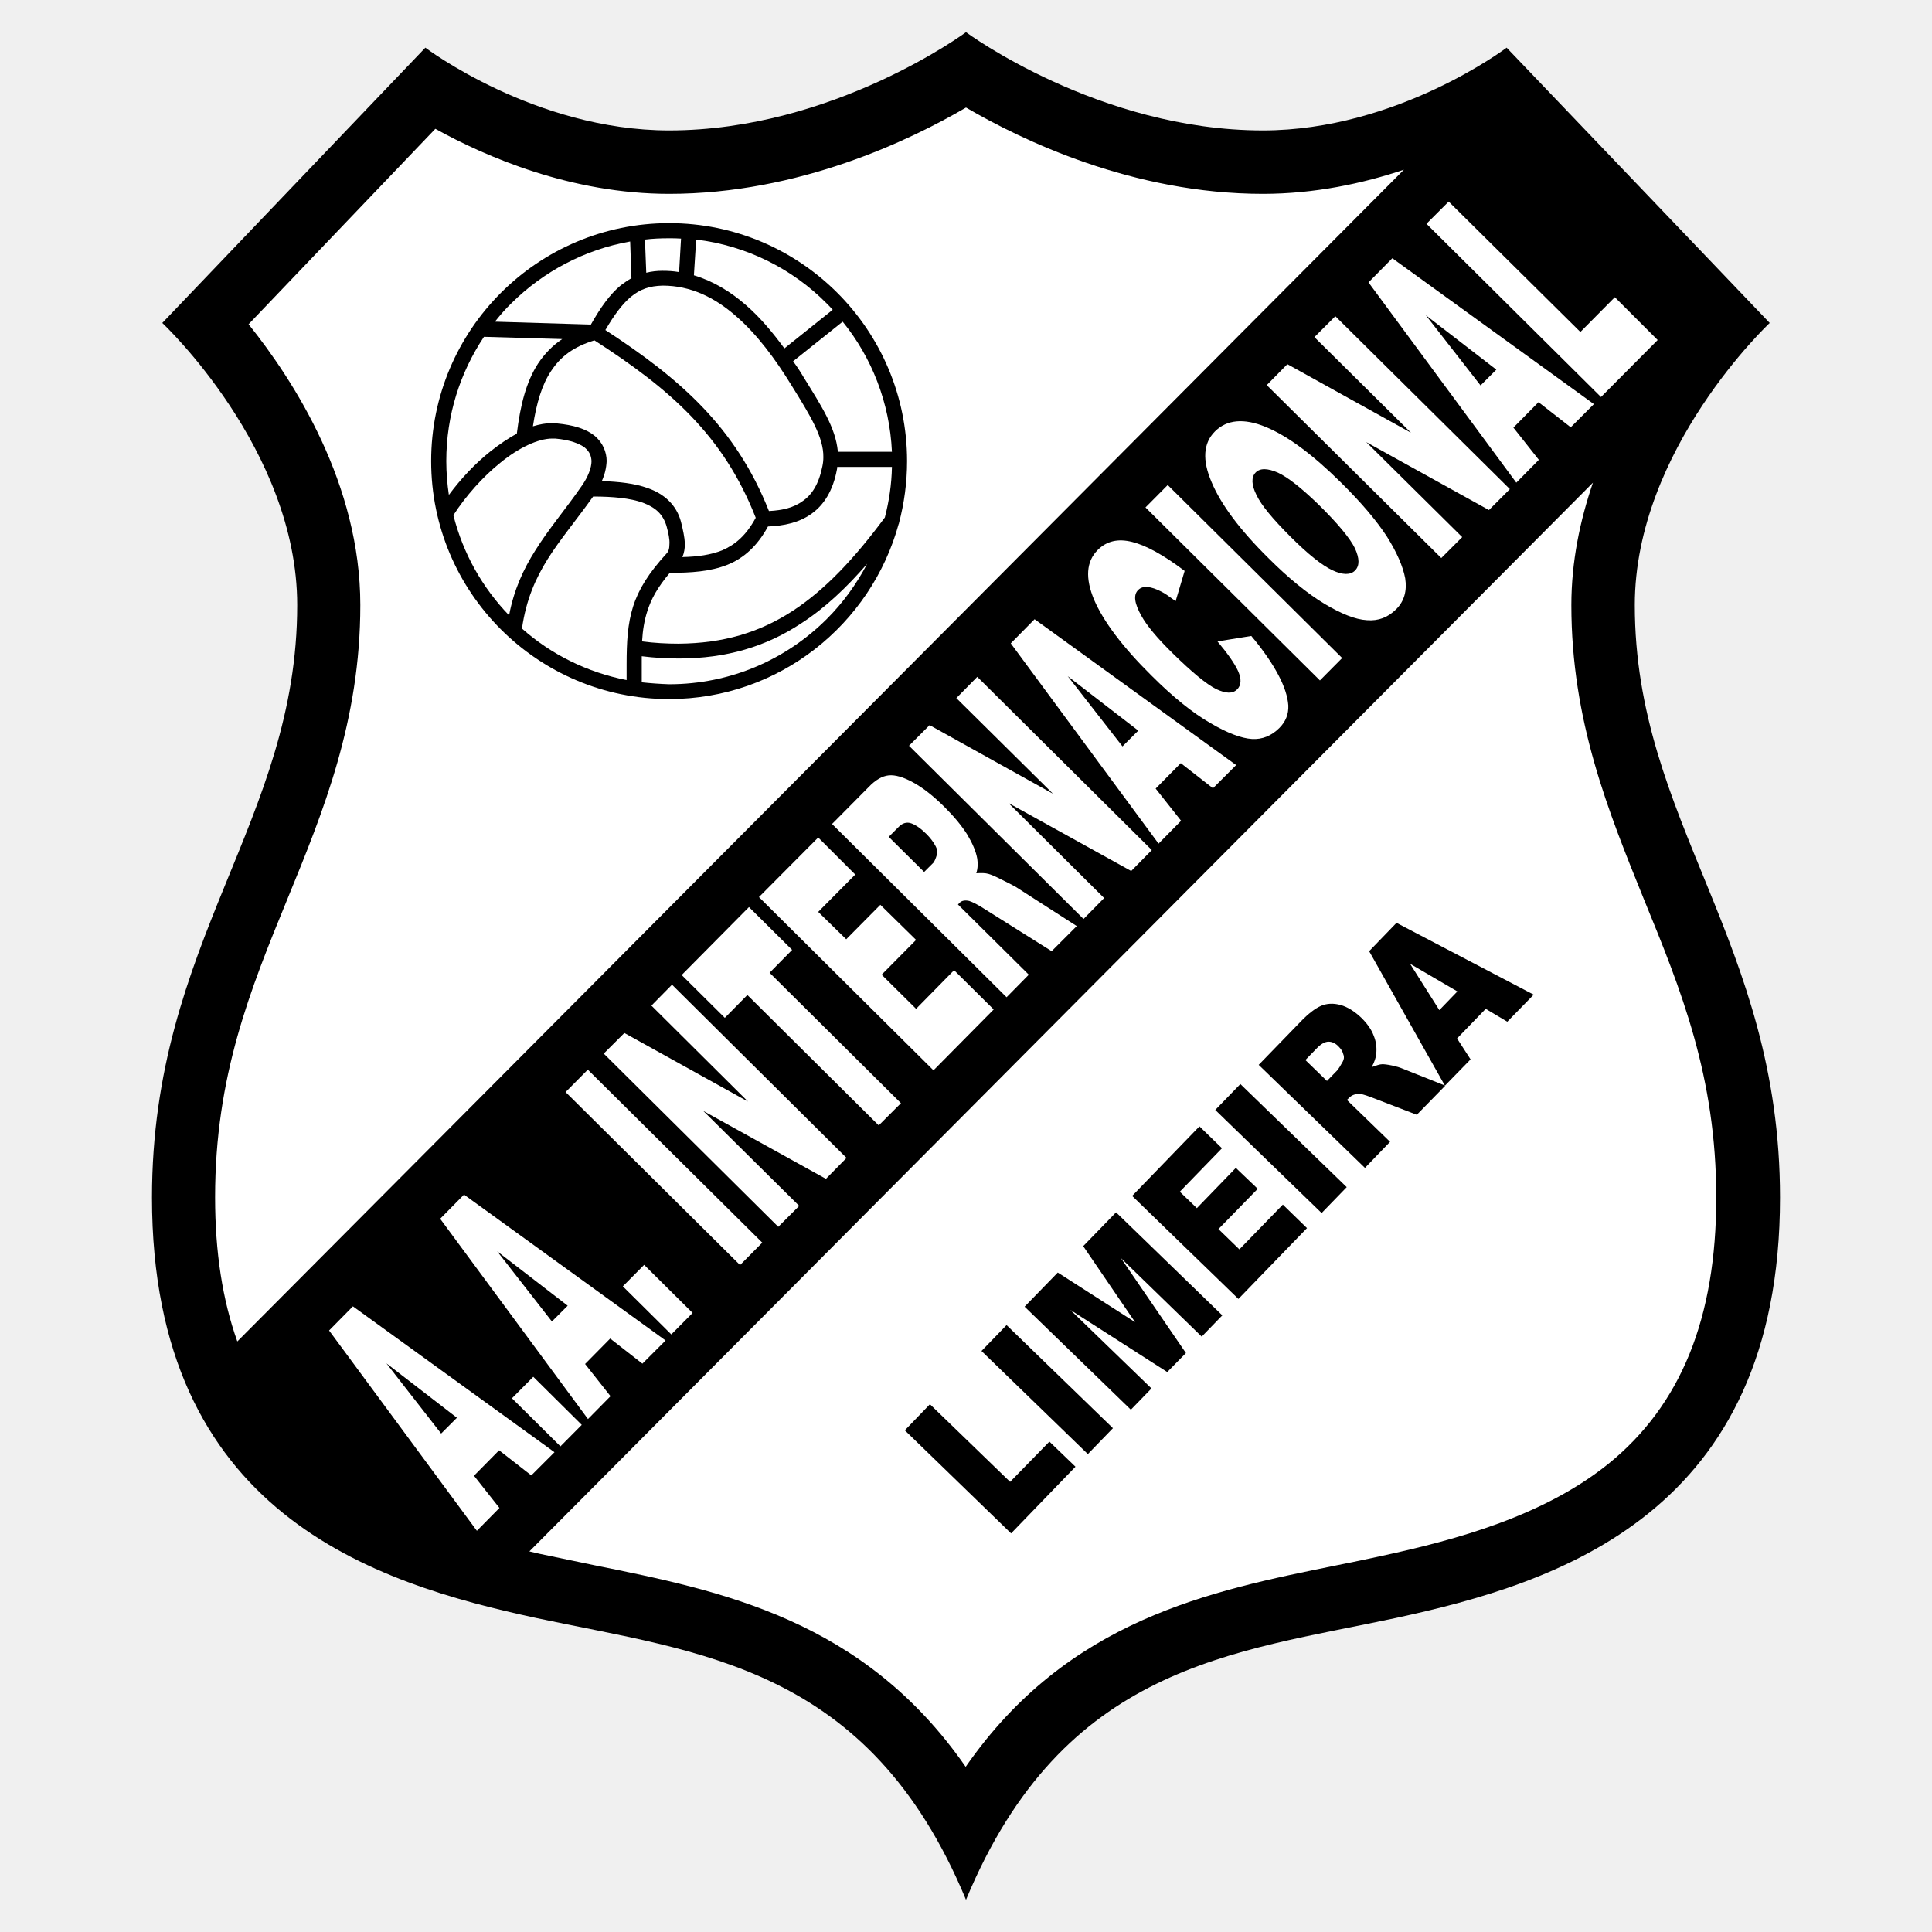
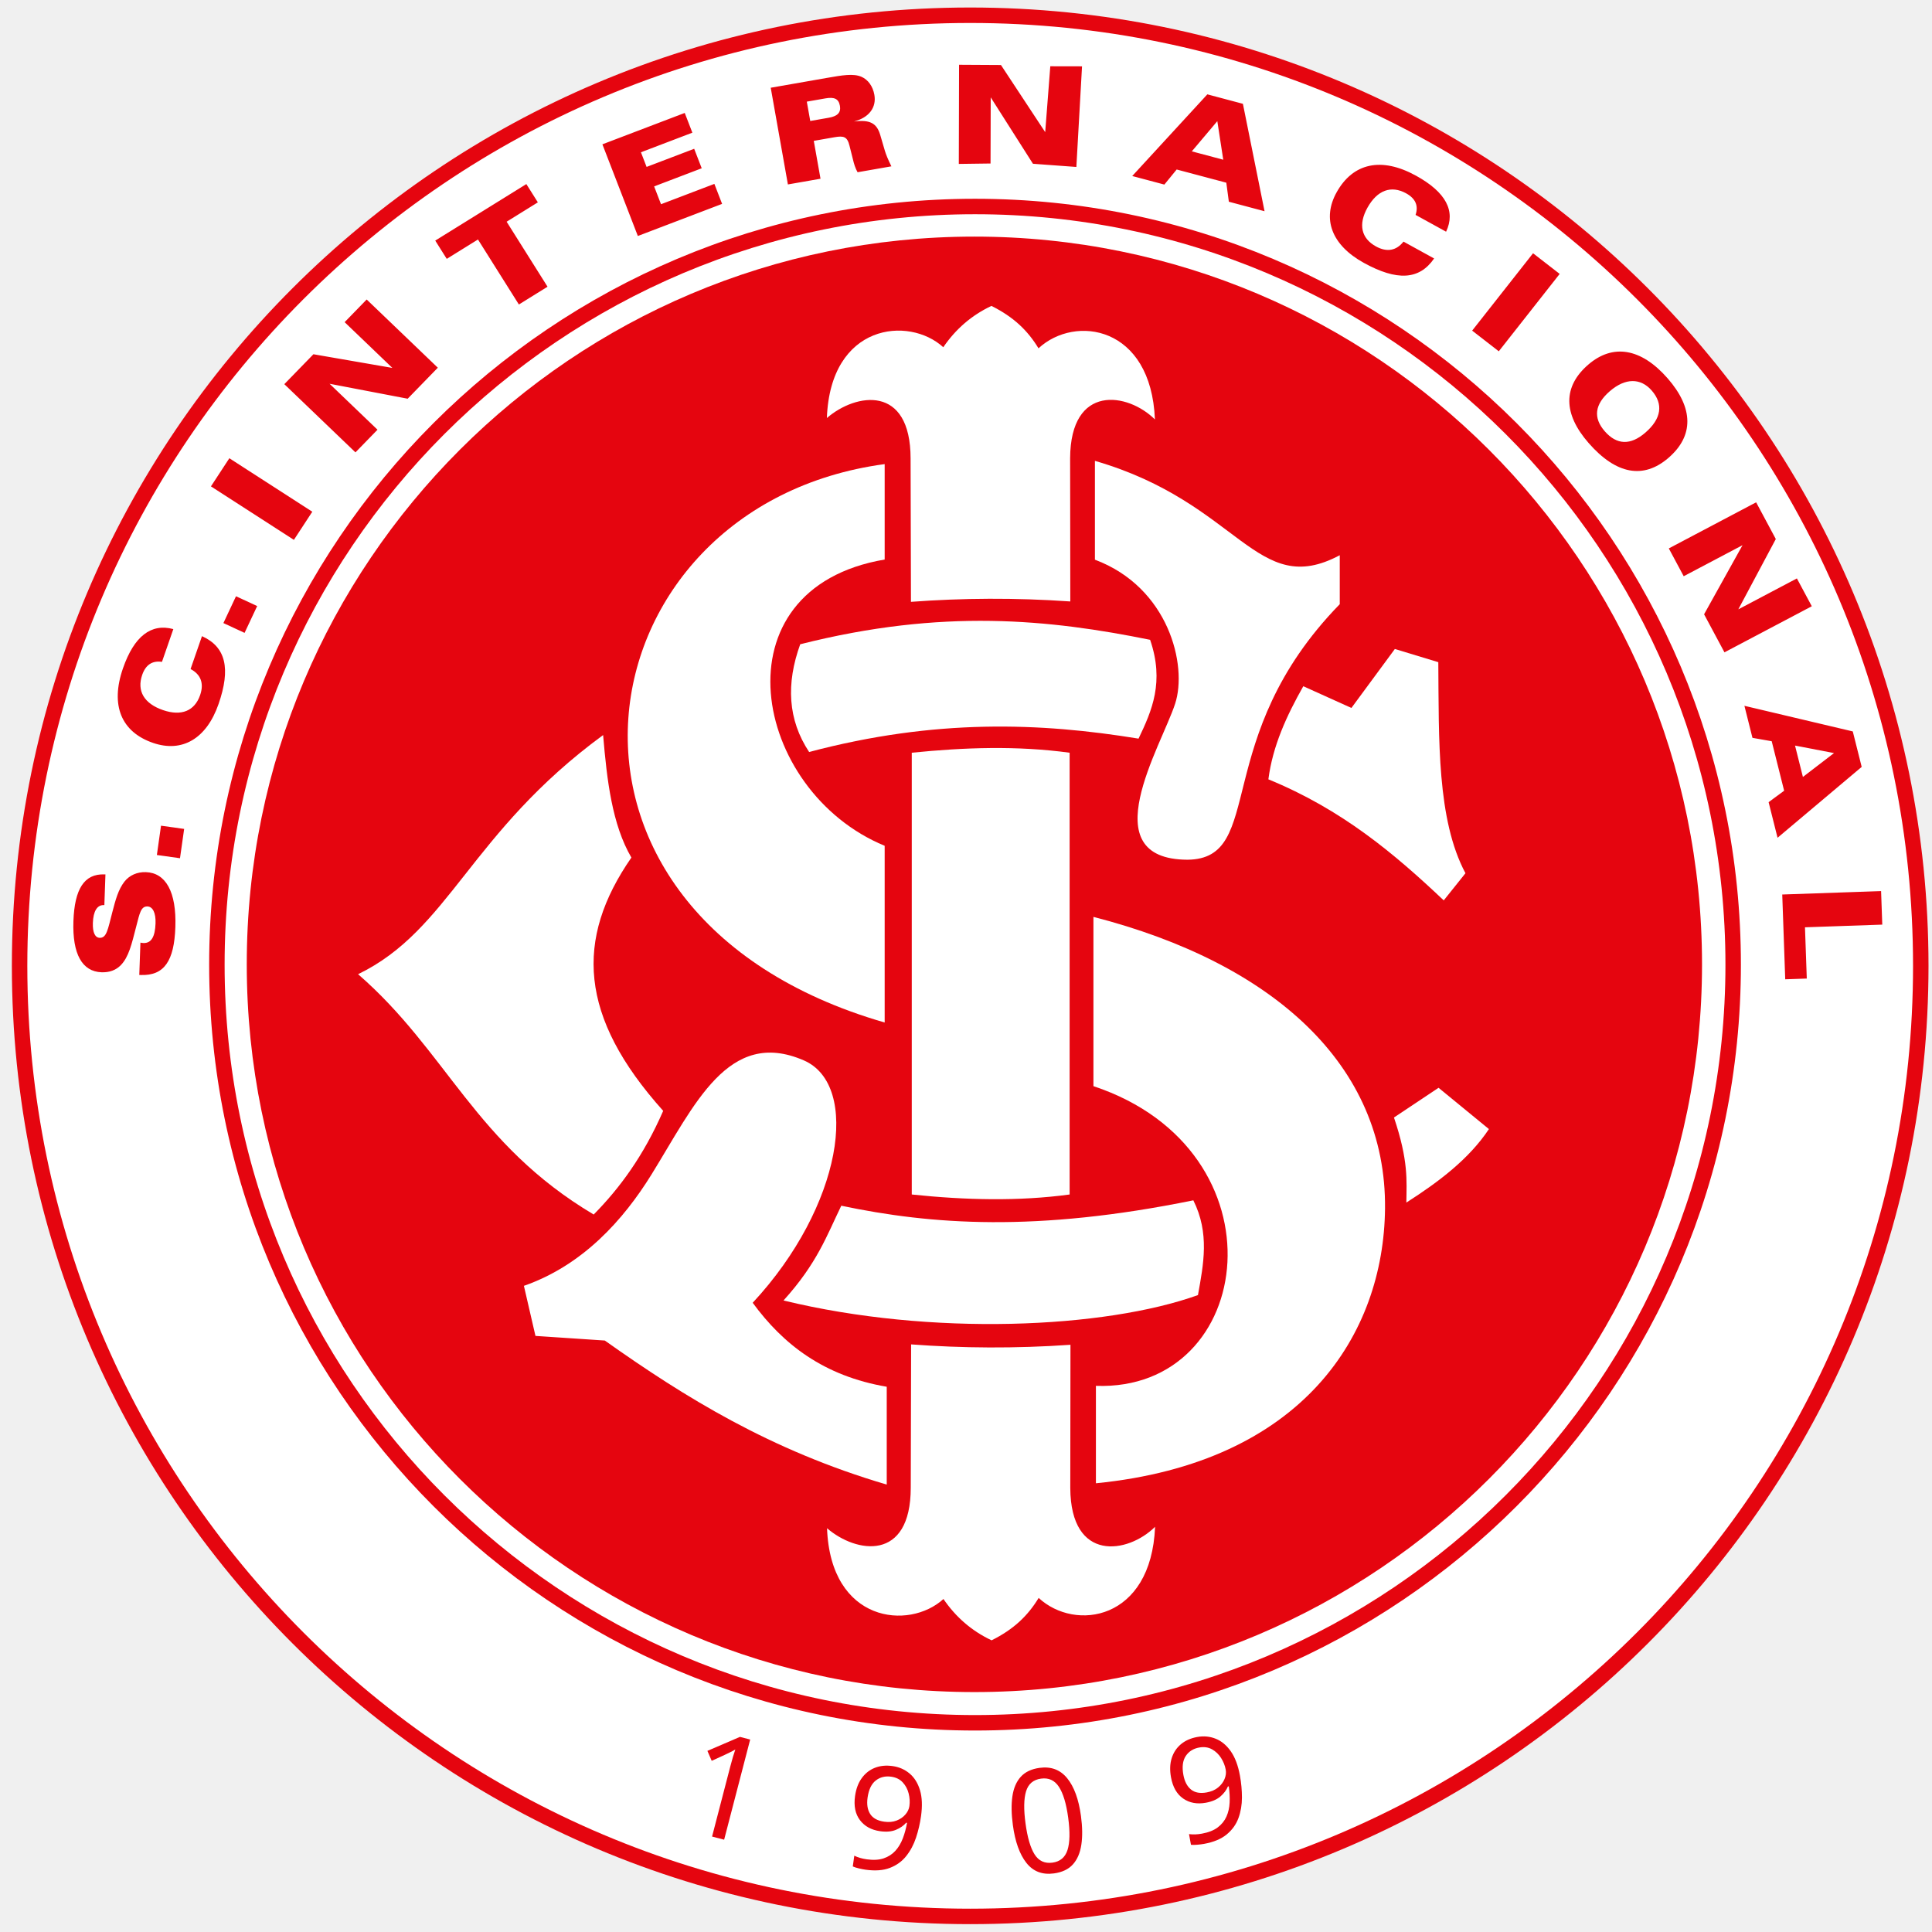
- <svg xmlns="http://www.w3.org/2000/svg" version="1.1" id="Layer_1" x="0px" y="0px" viewBox="0 0 600 600" style="enable-background:new 0 0 600 600;" xml:space="preserve">
-   <style type="text/css">
- 	.st0{fill:#FFFFFF;}
- </style>
-   <g>
-     <path d="M300,10c0,0,41.2,30.5,92.2,30.5c41.8,0,75.7-25.7,75.7-25.7l81.7,85.5c0,0-41.9,39.2-41.9,87.6   c0,67.2,45.1,104.4,45.1,184c0,98.2-69,119.7-119.4,130.6C382.9,513.3,330.3,517,300,590c-30.3-73-82.9-76.7-133.4-87.5   c-50.5-10.9-119.4-32.4-119.4-130.6c0-79.6,45.1-116.8,45.1-184c0-48.4-41.9-87.6-41.9-87.6l81.7-85.5c0,0,33.9,25.7,75.7,25.7   C258.8,40.5,300,10,300,10" />
-     <path class="st0" d="M392.2,60.2c-40.4,0-74.9-16.7-92.2-26.8c-17.3,10.1-51.8,26.8-92.2,26.8c-30.4,0-56.9-11.5-72.6-20.2   l-58,60.7c14.2,17.7,34.7,49.7,34.7,87.2c0,36-11.5,64.1-22.6,91.2c-11.6,28.3-22.5,55.1-22.5,92.7c0,17.1,2.3,31.9,6.9,44.8   L436,52.7C423.2,57,408.2,60.2,392.2,60.2z" />
-     <path class="st0" d="M488,187.9c0-13.5,2.7-26.3,6.7-38L164.4,481.8c2.1,0.5,4.2,1,6.3,1.4c4.6,1,9.3,1.9,13.9,2.9   c39.6,8,83.5,16.8,115.3,62.6c31.8-45.8,75.8-54.6,115.3-62.6c4.6-0.9,9.3-1.9,13.9-2.9c23.6-5.1,50.4-12.5,70.4-28.6   c22.5-18.2,33.5-45.2,33.5-82.7c0-37.6-10.9-64.4-22.5-92.7C499.5,252,488,223.9,488,187.9z" />
-     <path d="M279.2,162.4c1.6-6.1,2.5-12.5,2.5-19.2c0-40.8-33.1-73.9-73.9-73.9c-40.8,0-73.9,33.1-73.9,73.9   c0,40.8,33.1,73.9,73.9,73.9c34.1,0,62.7-23.1,71.3-54.4C279.2,162.6,279.2,162.5,279.2,162.4L279.2,162.4z" />
-     <path class="st0" d="M138.6,143.2c0-14.3,4.3-27.5,11.7-38.6l24.3,0.7c-3,2-5.5,4.6-7.5,7.6c-3.7,5.7-5.5,12.9-6.6,21.8   c-2.7,1.4-5.4,3.3-8.1,5.4c-4.8,3.8-9.3,8.6-13,13.6C138.9,150.3,138.6,146.8,138.6,143.2z" />
-     <path class="st0" d="M260.2,140.2c-0.7-7.4-5.1-14.1-10.6-23c-1-1.7-2.1-3.4-3.3-5l15.4-12.3c9,11.1,14.6,25.1,15.3,40.4H260.2z" />
-     <path class="st0" d="M211.5,162.1c-1.4-5.4-5.4-8.8-10.3-10.5c-4.1-1.5-9-2-14.3-2.2c0.9-2,1.4-4,1.5-6.2c0-2.8-1.2-5.8-3.8-7.9   c-2.6-2.1-6.4-3.3-11.7-3.8c-0.4,0-0.9-0.1-1.4-0.1c-2,0-4,0.4-6,1c1.1-7.2,2.8-12.9,5.6-17.1c3-4.6,7-7.6,13.5-9.6   c23.6,15.2,40.1,29.6,50.1,55.1c-3,5.5-6.3,8.3-10.4,10.1c-3.5,1.4-7.6,2-12.4,2.1c0.6-1.3,0.8-2.8,0.8-4.2   C212.6,166.8,212.1,164.5,211.5,162.1z" />
-     <path class="st0" d="M196.6,188.4c-1.7,5.4-2,11-2,18c0,1.5,0,3.1,0,4.8c-12.3-2.4-23.5-8-32.5-16c1.3-9,4.2-15.5,8-21.6   c3.9-6.2,8.9-12.1,14.1-19.4c6.1,0,11.5,0.5,15.4,1.9c4,1.5,6.3,3.6,7.4,7.3c0.6,2.2,1,4.1,0.9,5.5c0,1.5-0.3,2.4-0.9,3   C201.5,177.9,198.3,183,196.6,188.4z" />
-     <path class="st0" d="M171.5,136.2c0.3,0,0.6,0,0.9,0c4.7,0.4,7.6,1.6,9.2,2.8c1.5,1.3,2,2.5,2.1,4.2c0,2.1-1.1,4.9-2.9,7.5   c-5.1,7.4-10.3,13.4-14.6,20.3c-3.6,5.7-6.6,12.1-8.1,20.1c-8.3-8.6-14.3-19.2-17.3-31.1c3.8-5.9,9.1-11.9,14.6-16.3   C161,139.1,167.1,136.2,171.5,136.2z" />
-     <path class="st0" d="M238.8,158.7c-10.3-26-27.6-41.1-50.8-56.2c2.8-4.8,5.3-8.1,7.9-10.3c2.9-2.4,5.8-3.4,9.9-3.5   c8.7,0,16.2,3.7,22.8,9.5c6.6,5.7,12.3,13.5,17.1,21.3c6.1,9.8,10.1,16.4,10,22.5c0,0.9-0.1,1.9-0.3,2.8c-1.1,5.5-3.2,8.8-6.1,10.8   C246.6,157.6,243.1,158.5,238.8,158.7z" />
-     <path class="st0" d="M243.6,108.2c-3.6-4.9-7.5-9.6-12-13.5c-4.7-4.1-10.1-7.4-16.1-9.2l0.7-11.1c15.7,1.9,29.9,9.1,40.5,19.8   c0.6,0.6,1.3,1.3,1.9,2L243.6,108.2z" />
-     <path class="st0" d="M210.9,84.5c-1.7-0.3-3.4-0.4-5.2-0.4c-1.7,0-3.4,0.2-5,0.6l-0.4-10.3c2.4-0.3,4.9-0.4,7.4-0.4   c1.3,0,2.5,0,3.8,0.1L210.9,84.5z" />
-     <path class="st0" d="M195.7,75l0.4,11.4c-1.1,0.6-2.2,1.4-3.3,2.2c-3.4,2.8-6.3,6.9-9.3,12.2l-29.8-0.9c1.6-2,3.3-4,5.2-5.8   C168.7,84.4,181.5,77.5,195.7,75z" />
-     <path class="st0" d="M199.3,211.9c0-2,0-3.8,0-5.6c0-0.9,0-1.7,0-2.5c4,0.5,7.8,0.7,11.5,0.7c0,0,0,0,0.1,0   c14.7,0,27-3.7,37.9-10.9c7.3-4.7,14-11,20.5-18.5c-3.3,6.3-7.5,12.1-12.5,17.1c-12.5,12.5-29.8,20.3-49,20.3   C204.9,212.4,202.1,212.2,199.3,211.9z" />
-     <path class="st0" d="M246.2,189.7c-10.3,6.7-21.5,10.1-35.5,10.2c-3.6,0-7.4-0.2-11.3-0.7c0.2-3.5,0.7-6.5,1.6-9.3   c1.2-3.9,3.3-7.6,7-12c6.6,0,12.6-0.4,17.9-2.5c5-2,9.3-5.8,12.6-11.9c5-0.2,9.6-1.2,13.3-3.8c4.1-2.8,6.9-7.4,8.1-13.8   c0.1-0.3,0.1-0.6,0.1-0.9H277c-0.1,5.4-0.9,10.7-2.2,15.7C265.4,173.4,256.3,183.1,246.2,189.7z" />
-     <rect x="199.6" y="393" transform="matrix(0.7042 -0.71 0.71 0.7042 -226.164 264.4542)" class="st0" width="9.4" height="21.2" />
-     <polygon class="st0" points="408.2,104.7 438.2,134.4 399.8,113.1 393.4,119.6 447.6,173.3 454.1,166.8 424.3,137.3 462.4,158.4    468.9,151.9 414.7,98.2  " />
-     <path class="st0" d="M136.7,378.5l45.9,62.2l7-7.1l-7.9-10l7.8-7.9l10,7.8l7.2-7.2l-62.6-45.3L136.7,378.5z M176.3,405.5l-4.9,4.9   l-17-21.8L176.3,405.5z" />
-     <polygon class="st0" points="246,295 232.6,281.7 211.7,302.8 225.1,316.1 232.1,309 272.9,349.5 279.8,342.6 239,302.1  " />
-     <polygon class="st0" points="202.3,312.3 232.3,342.1 193.9,320.8 187.5,327.2 241.7,381 248.2,374.5 218.4,345 256.5,366.1    262.9,359.6 208.7,305.8  " />
-     <path class="st0" d="M102.2,413.2l45.9,62.2l7-7.1l-7.9-10l7.8-7.9l10,7.8l7.2-7.2l-62.6-45.3L102.2,413.2z M141.9,440.3l-4.9,4.9   l-17-21.8L141.9,440.3z" />
-     <rect x="165.1" y="427.8" transform="matrix(0.7041 -0.7101 0.7101 0.7041 -261.0343 250.2763)" class="st0" width="9.4" height="21.2" />
-     <rect x="201.3" y="324.4" transform="matrix(0.7041 -0.7101 0.7101 0.7041 -196.4417 253.6825)" class="st0" width="9.8" height="76.3" />
-     <rect x="381.4" y="142.8" transform="matrix(0.7042 -0.71 0.71 0.7042 -14.2278 327.8192)" class="st0" width="9.8" height="76.3" />
-     <path class="st0" d="M313.9,199.8l45.9,62.2l7-7.1l-7.9-10l7.8-7.9l10,7.8l7.2-7.2l-62.6-45.3L313.9,199.8z M353.5,226.9l-4.9,4.9   l-17-21.8L353.5,226.9z" />
-     <path class="st0" d="M397,209.6c-1.9-3.6-4.7-7.7-8.4-12.1l-10.5,1.7c3.1,3.7,5.3,6.8,6.4,9.2c1.1,2.5,1,4.4-0.3,5.7   c-1.4,1.4-3.5,1.3-6.5-0.1c-3-1.5-7.5-5.2-13.5-11.1c-4.9-4.8-8.1-8.7-9.7-11.6c-2.2-3.9-2.6-6.6-1-8.1c0.7-0.7,1.6-1,2.9-0.9   c1.2,0.1,2.7,0.6,4.4,1.5c1,0.5,2.4,1.5,4.3,2.9l2.8-9.4c-6.5-4.9-11.9-7.9-16.3-9c-4.4-1.1-7.9-0.3-10.7,2.5   c-3.6,3.6-3.9,8.8-1.1,15.5c2.9,6.7,8.8,14.6,17.8,23.5c6.7,6.7,12.8,11.6,18.2,14.7c5.4,3.2,9.8,4.8,13,5c3.2,0.2,6.1-1,8.5-3.4   c2-2,2.9-4.3,2.8-7C399.9,216.3,398.9,213.2,397,209.6z" />
-     <polygon class="st0" points="284.5,313.3 273.8,302.7 284.5,291.9 273.4,281 262.8,291.7 254.1,283.2 265.6,271.6 254.1,260.1    235.7,278.6 289.9,332.4 308.6,313.5 296.3,301.3  " />
-     <path class="st0" d="M430.7,166.6c-3.2-4.9-7.9-10.5-14.3-16.8c-8.7-8.6-16.5-14.4-23.3-17.2c-6.8-2.8-12.1-2.3-15.8,1.4   c-3.6,3.6-4,8.9-1,15.8c2.9,6.9,8.8,14.8,17.6,23.5c6.3,6.3,12.1,11,17.4,14.2c5.2,3.1,9.6,4.9,13.2,5.1c3.6,0.3,6.6-0.9,9.1-3.4   c2.5-2.5,3.4-5.7,2.8-9.6C435.7,175.9,433.8,171.5,430.7,166.6z M420.8,177.2c-1.4,1.4-3.8,1.4-7-0.1c-3.2-1.5-7.6-5-13-10.4   c-5.5-5.5-9.1-9.8-10.6-13c-1.6-3.2-1.6-5.5-0.3-6.9c1.4-1.5,3.8-1.4,7,0c3.2,1.5,7.3,4.8,12.5,9.8c6.1,6,9.9,10.6,11.4,13.7   C422.2,173.4,422.3,175.7,420.8,177.2z" />
-     <path class="st0" d="M310.9,273.1c-1.9-1-3.2-1.5-3.9-1.7c-1-0.3-2.3-0.3-3.8-0.2c0.5-1.6,0.5-3.1,0.3-4.5   c-0.4-2.3-1.5-4.8-3.1-7.5c-1.7-2.7-4-5.5-7-8.5c-3.4-3.4-6.7-6-9.8-7.7c-3.1-1.7-5.6-2.4-7.6-2.2c-2,0.2-4.1,1.4-6.2,3.6   l-11.4,11.5l54.2,53.8l6.9-7l-22-21.8l0.6-0.6c0.6-0.6,1.6-0.8,2.9-0.5c1,0.3,2.8,1.2,5.4,2.9l20.2,12.7l7.8-7.8l-19-12.2   C314.3,274.8,312.8,274,310.9,273.1z M291,265.3c-0.4,1.4-0.8,2.2-1.1,2.6l-2.9,2.9l-11-10.9l3-3c1.2-1.3,2.6-1.7,4-1.2   c1.4,0.5,3,1.6,4.7,3.3c1.2,1.2,2.1,2.4,2.7,3.5C291.1,263.7,291.2,264.6,291,265.3z" />
-     <polygon class="st0" points="501.5,92.3 490.8,103.1 449.9,62.6 443,69.5 497.2,123.3 514.8,105.6  " />
-     <path class="st0" d="M425,87.7l45.9,62.2l7-7.1l-7.9-10l7.8-7.9l10,7.8l7.2-7.2l-62.6-45.3L425,87.7z M464.7,114.8l-4.9,4.9   l-17-21.8L464.7,114.8z" />
-     <polygon class="st0" points="297,216.8 327,246.5 288.7,225.2 282.3,231.6 336.5,285.4 342.9,278.9 313.2,249.4 351.3,270.5    357.7,264 303.5,210.2  " />
-     <polygon points="313.7,460.2 288.8,436.1 281,444.2 314,476.2 334,455.5 325.9,447.7  " />
-     <polygon points="384.9,388 378.4,381.7 390.6,369.2 383.8,362.7 371.7,375.2 366.4,370.1 379.5,356.6 372.5,349.8 351.6,371.4    384.6,403.4 405.9,381.4 398.4,374.1  " />
-     <rect x="319.6" y="408.5" transform="matrix(0.696 -0.7181 0.7181 0.696 -210.9793 364.7532)" width="11.2" height="46" />
-     <polygon points="336.4,387 352.5,410.6 328.5,395.2 318.2,405.8 351.2,437.8 357.6,431.2 332.4,406.8 362.5,426.1 368.3,420.2    348.1,390.7 373.2,415.1 379.6,408.5 346.6,376.5  " />
-     <path d="M433.7,286.6l-8.5,8.8l23.5,41.7l0.1,0l-0.1,0.1l0,0l8-8.2l-4.2-6.5l8.9-9.2l6.7,4l8.2-8.4L433.7,286.6z M447,313.7   l-9.1-14.4l14.7,8.6L447,313.7z" />
-     <rect x="392.2" y="333.7" transform="matrix(0.696 -0.7181 0.7181 0.696 -135.1912 394.0867)" width="11.2" height="46" />
-     <path d="M435.4,331.8c-0.7-0.3-1.7-0.6-3.1-0.9c-1.4-0.3-2.4-0.4-3-0.4c-0.8,0-1.9,0.4-3.3,0.9c0.8-1.5,1.3-2.9,1.4-4.1   c0.2-1.9,0-3.8-0.8-5.7c-0.7-1.9-2-3.7-3.8-5.5c-2.1-2-4.3-3.4-6.5-4c-2.2-0.6-4.3-0.5-6.1,0.3c-1.8,0.8-3.9,2.4-6.3,4.9l-13,13.4   l33,32l7.8-8.1l-13.4-13l0.7-0.7c0.7-0.7,1.6-1.1,2.7-1.2c0.8-0.1,2.1,0.3,4,1l14.3,5.5l8.8-9l-0.1-0.1L435.4,331.8z M417,329.7   c-0.7,1.3-1.3,2.2-1.6,2.6l-3.3,3.4l-6.7-6.5l3.4-3.5c1.4-1.5,2.7-2.2,3.8-2.2c1.1,0,2.2,0.5,3.2,1.6c0.7,0.7,1.2,1.5,1.4,2.4   C417.5,328.2,417.4,329,417,329.7z" />
+ <svg xmlns="http://www.w3.org/2000/svg" version="1.1" id="svg2" x="0px" y="0px" width="1200px" height="1200px" viewBox="110 80 1000 1000" enable-background="new 0 0 1200 1200" xml:space="preserve">
+   <defs>
+ 	
+ 	
+ 		</defs>
+   <g id="layer1">
+     <g id="g3460">
+       <g id="g3313">
+         <path id="path3294" fill="#FFFFFF" stroke="#E5050F" stroke-width="8" d="     M1104.19,579.912c0,271.737-220.287,492.023-492.024,492.023S120.142,851.649,120.142,579.912l0,0     c0-271.738,220.287-492.024,492.024-492.024S1104.19,308.174,1104.19,579.912z" />
+         <g id="g3296" transform="translate(1259.98, 3.93111e-07)">
+           <path id="path3278" fill="#FFFFFF" stroke="#E5050F" stroke-width="8" d="      M-252.893,579.301c0,216.725-175.689,392.414-392.414,392.414s-392.415-175.689-392.415-392.414l0,0      c0-216.725,175.69-392.415,392.415-392.415S-252.893,362.576-252.893,579.301z" />
+           <path id="path2416" fill="#E5050F" d="      M-269.014,579.14c0.03,208.002-168.563,376.646-376.565,376.676s-376.646-168.563-376.676-376.565c0-0.036,0-0.073,0-0.11      c-0.031-208.002,168.563-376.646,376.564-376.676c208.002-0.03,376.646,168.563,376.677,376.565      C-269.014,579.065-269.014,579.103-269.014,579.14z" />
+           <g id="g3246" transform="translate(220.968, 51.6129)">
+             <path id="path3188" fill="#FFFFFF" d="M-714.435,431.77       c2.224-17.331,9.476-32.986,18.073-48.192l24.899,11.245l22.489-30.522l22.49,6.827c0.332,40.145-0.758,81.507,14.057,109.237       l-11.245,14.057C-649.147,470.352-676.276,447.384-714.435,431.77z" />
+             <path id="path3190" fill="#FFFFFF" d="M-756.295,473.376       c-49.754-0.195-13.695-58.454-6.423-80.696c6.532-19.98-3.355-60.301-41.503-74.603v-51.152       c75.118,21.773,83.5,71.845,126.728,48.848v25.346C-744.903,410.241-715.379,472.979-756.295,473.376z" />
+             <path id="path3192" fill="#FFFFFF" d="M-956.756,361.856       c73.795-18.669,129.186-12.801,181.106-2.305c7.465,21.782,0.978,36.588-5.991,51.152       c-50.774-8.302-105.079-10.428-170.507,6.912C-963.201,400.933-964.131,382.225-956.756,361.856z" />
+             <path id="path3194" fill="#FFFFFF" d="M-913.044,317.998c-88.537,15.045-68.631,119.868,0,148.171       v91.463c-194.461-56.129-159.322-267.64,0-289.024V317.998z" />
+             <path id="path3196" fill="#FFFFFF" d="M-817.312,646.657c-26.344,3.566-53.74,2.925-81.707,0       V417.998c27.235-2.77,54.472-3.706,81.707,0V646.657z" />
+             <path id="path3202" fill="#FFFFFF" d="M-1185.605,532.632       c47.368-22.912,57.836-73.189,126.829-123.78c1.979,23.458,4.659,46.354,14.635,63.414       c-29.248,42.249-27.272,82.355,16.463,131.098c-10.176,23.333-22.557,40.053-35.976,53.659       C-1125.169,620.411-1139.357,572.806-1185.605,532.632z" />
+             <path id="path3204" fill="#FFFFFF" d="M-965.403,701.51c17.548-19.38,22.42-33.689,29.905-49.045       c46.576,9.8,100.816,13.794,182.22-2.791c8.508,17.049,5.264,33.03,2.393,49.045       C-799.116,716.044-888.968,720.116-965.403,701.51z" />
+             <path id="path3206" fill="#FFFFFF" d="M-1099.776,693.934l5.981,25.918l35.886,2.392       c41.377,29.297,85.641,56.828,145.936,74.563v-50.64c-32.65-5.558-53.687-22.005-69.379-43.462       c46.449-49.967,55.864-112.689,26.477-125.455c-39.094-16.981-56.55,23.004-78.88,59.086       C-1048.318,659.868-1069.341,683.316-1099.776,693.934z" />
+             <path id="path3208" fill="#FFFFFF" d="M-817.054,265.581       c0.187-38.723,29.875-34.033,43.89-20.085c-1.965-48.562-41.369-54.34-60.255-36.823c-5.598-9.195-12.835-16.209-24.363-21.945       c-10.324,4.859-18.563,12.064-24.92,21.387c-17.832-16.279-58.458-12.258-60.256,36.637       c15.024-12.966,43.332-17.547,43.332,21.015l0.186,74.132c26.536-1.98,53.96-2.185,82.479-0.199L-817.054,265.581z" />
+             <path id="path3216" fill="#FFFFFF" d="M-816.971,798.564       c0.187,38.723,29.876,34.033,43.89,20.085c-1.964,48.562-41.368,54.341-60.255,36.823       c-5.598,9.195-12.835,16.209-24.362,21.944c-10.324-4.859-18.563-12.064-24.921-21.387       c-17.832,16.279-58.458,12.258-60.255-36.637c15.023,12.966,43.331,17.547,43.331-21.015l0.187-74.133       c26.535,1.98,53.959,2.185,82.479,0.199L-816.971,798.564z" />
+             <path id="path3218" fill="#FFFFFF" d="M-804.987,502.968v87.606       c100.186,33.326,84.326,158.114,1.282,155.129v50.427c107.41-10.646,148.984-77.258,149.645-142.179       C-653.311,579.553-712.111,526.886-804.987,502.968z" />
+             <path id="path3222" fill="#FFFFFF" d="M-643.021,650.831c0.13-11.436,1.15-21.597-6.41-44.018       l23.077-15.385l26.068,21.368C-610.49,628.169-626.033,639.982-643.021,650.831z" />
+           </g>
+         </g>
+       </g>
+       <text transform="matrix(0.9678 0.2517 -0.2517 0.9678 459.0425 1025.521)" fill="#E5050F" font-family="'Arial-Black'" font-size="75.013">1</text>
+       <text transform="matrix(0.9903 0.1391 -0.1391 0.9903 543.8169 1045.004)" fill="#E5050F" font-family="'Arial-Black'" font-size="75.013">9</text>
+       <text transform="matrix(0.9909 -0.1343 0.1343 0.9909 634.2295 1051.802)" fill="#E5050F" font-family="'Arial-Black'" font-size="75.013">0</text>
+       <text transform="matrix(0.9838 -0.1792 0.1792 0.9838 718.9053 1036.23)" fill="#E5050F" font-family="'Arial-Black'" font-size="75.013">9</text>
+     </g>
  </g>
+   <path fill="#E5050F" d="M1045.187,586.495l-0.934-26.527l40.007-1.386l-0.61-17.356l-51.162,1.773l1.542,43.881L1045.187,586.495z   M1043.182,482.147l-4.078-16.236l20.176,3.882L1043.182,482.147z M1017.07,461.908l9.965,1.753l6.433,25.617l-8.039,5.921  l4.629,18.425l43.548-36.682l-4.608-18.356l-56.093-13.263L1017.07,461.908z M973.771,363.861l7.71,14.396l30.448-16.073  l-19.898,35.77l10.549,19.696l45.2-23.861l-7.711-14.398l-30.323,16.008l19.409-36.389l-10.184-19.011L973.771,363.861z   M943.265,282.463c8.049-6.948,15.953-6.848,21.645-0.347c6.157,7.033,5.069,14.611-3.302,21.837  c-7.674,6.623-14.763,6.382-20.967-0.705C934.529,296.268,935.374,289.272,943.265,282.463 M932.29,309.331  c14.229,16.25,28.368,18.824,41.301,7.662c13.147-11.345,13.102-25.71-0.474-41.214c-13.714-15.664-28.369-17.98-41.032-7.051  C918.992,280.026,918.949,294.094,932.29,309.331 M871.986,251.138l13.783,10.692l31.518-40.053l-13.783-10.69L871.986,251.138z   M842.698,191.231l15.795,8.694c5.073-10.688-0.108-20.479-15.595-29c-17.909-9.857-32.594-6.56-41.04,8.568  c-7.654,13.707-2.734,27.322,14.119,36.598c17.037,9.375,28.618,8.874,36.32-2.303l-15.856-8.728  c-3.706,4.742-8.644,5.577-14.238,2.497c-7.649-4.21-9.253-11.387-4.392-20.094c5.068-9.074,12.274-11.646,19.984-7.402  C842.649,182.73,844.302,186.465,842.698,191.231 M743.157,162.671l-16.276-4.329l13.201-15.636L743.157,162.671z M712.671,175.534  l6.376-7.802l25.687,6.833l1.317,9.851l18.477,4.915l-11.201-55.6l-18.407-4.897l-38.878,42.276L712.671,175.534z M606.28,164.849  l16.422-0.222l0.091-34.231l21.863,34.369l22.467,1.65l2.935-52.079l-16.425-0.033l-2.639,34.091l-22.9-34.745l-21.683-0.125  L606.28,164.849z M527.605,132.608l9.593-1.679c4.621-0.809,6.887,0.157,7.54,3.841c0.617,3.476-1.21,5.375-5.761,6.17l-9.594,1.681  L527.605,132.608z M517.817,175.467l16.876-2.955l-3.482-19.605l10.644-1.863c4.832-0.846,6.717-0.387,7.875,4.501l1.725,6.865  c0.583,2.479,1.271,4.724,2.426,6.743l17.503-3.063c-1.787-3.558-2.854-6.309-3.384-8.082l-2.379-8.113  c-1.849-6.341-5.536-7.99-13.592-7.009c7.872-2.024,11.691-7.353,10.542-13.817c-0.791-4.45-3.266-7.815-6.634-9.304  c-4.226-1.842-9.897-0.848-18.089,0.587l-28.921,5.062L517.817,175.467z M440.147,202.149l43.61-16.621l-4-10.347l-27.613,10.523  l-3.566-9.225l24.626-9.386l-3.897-10.083l-24.628,9.386l-2.93-7.579l26.618-10.145l-3.951-10.216l-42.615,16.241L440.147,202.149z   M378.572,237.608l14.833-9.202l-21.175-33.644l16.16-10.027l-5.954-9.458l-47.151,29.252l5.952,9.46l16.16-10.027L378.572,237.608z   M293.988,314.15l11.41-11.729l-24.805-23.784l40.416,7.737l15.607-16.047l-36.826-35.308l-11.408,11.731l24.702,23.685  l-40.855-7.079l-15.065,15.488L293.988,314.15z M262.119,359.431l9.526-14.564l-42.933-27.682l-9.527,14.564L262.119,359.431z   M243.112,393.692l-10.957-5.071l-6.521,13.882l10.957,5.072L243.112,393.692z M193.833,422.576l5.882-16.955  c-11.482-3.104-20.296,3.665-26.061,20.285c-6.666,19.221-0.847,33.008,15.626,38.639c14.924,5.102,27.577-2.07,33.849-20.158  c6.344-18.287,3.834-29.525-8.589-35.114l-5.903,17.021c5.347,2.799,7.031,7.48,4.948,13.486  c-2.847,8.211-9.688,11.022-19.168,7.783c-9.881-3.379-13.685-9.979-10.813-18.256C185.409,424.101,188.829,421.833,193.833,422.576   M205.315,509.048l-11.971-1.671l-2.146,15.168l11.968,1.672L205.315,509.048z M182.684,567.91l-0.59,16.722l0.784,0.027  c12.151,0.421,17.273-7.312,17.886-24.738c0.646-18.342-5-28.143-15.231-28.499c-4.546-0.157-8.523,1.611-11.129,4.911  c-3.205,4.128-4.601,9.447-6.246,15.747c-2.385,9.171-2.965,13.459-6.59,13.333c-2.343-0.081-3.673-2.739-3.499-7.678  c0.218-6.209,2.251-9.389,5.734-9.267l0.212,0.007l0.56-15.874l-0.568-0.019c-10.375-0.361-15.418,7.516-16.004,24.167  c-0.603,17.143,4.557,26.151,14.577,26.499c4.05,0.14,7.438-1.084,9.947-3.682c4.133-4.235,5.65-10.963,7.959-19.925  c1.812-7.001,2.434-10.582,5.845-10.464c2.701,0.093,4.367,3.259,4.174,8.763c-0.247,6.984-2.211,10.305-6.264,10.166  C183.744,568.088,183.249,568.002,182.684,567.91" />
</svg>
